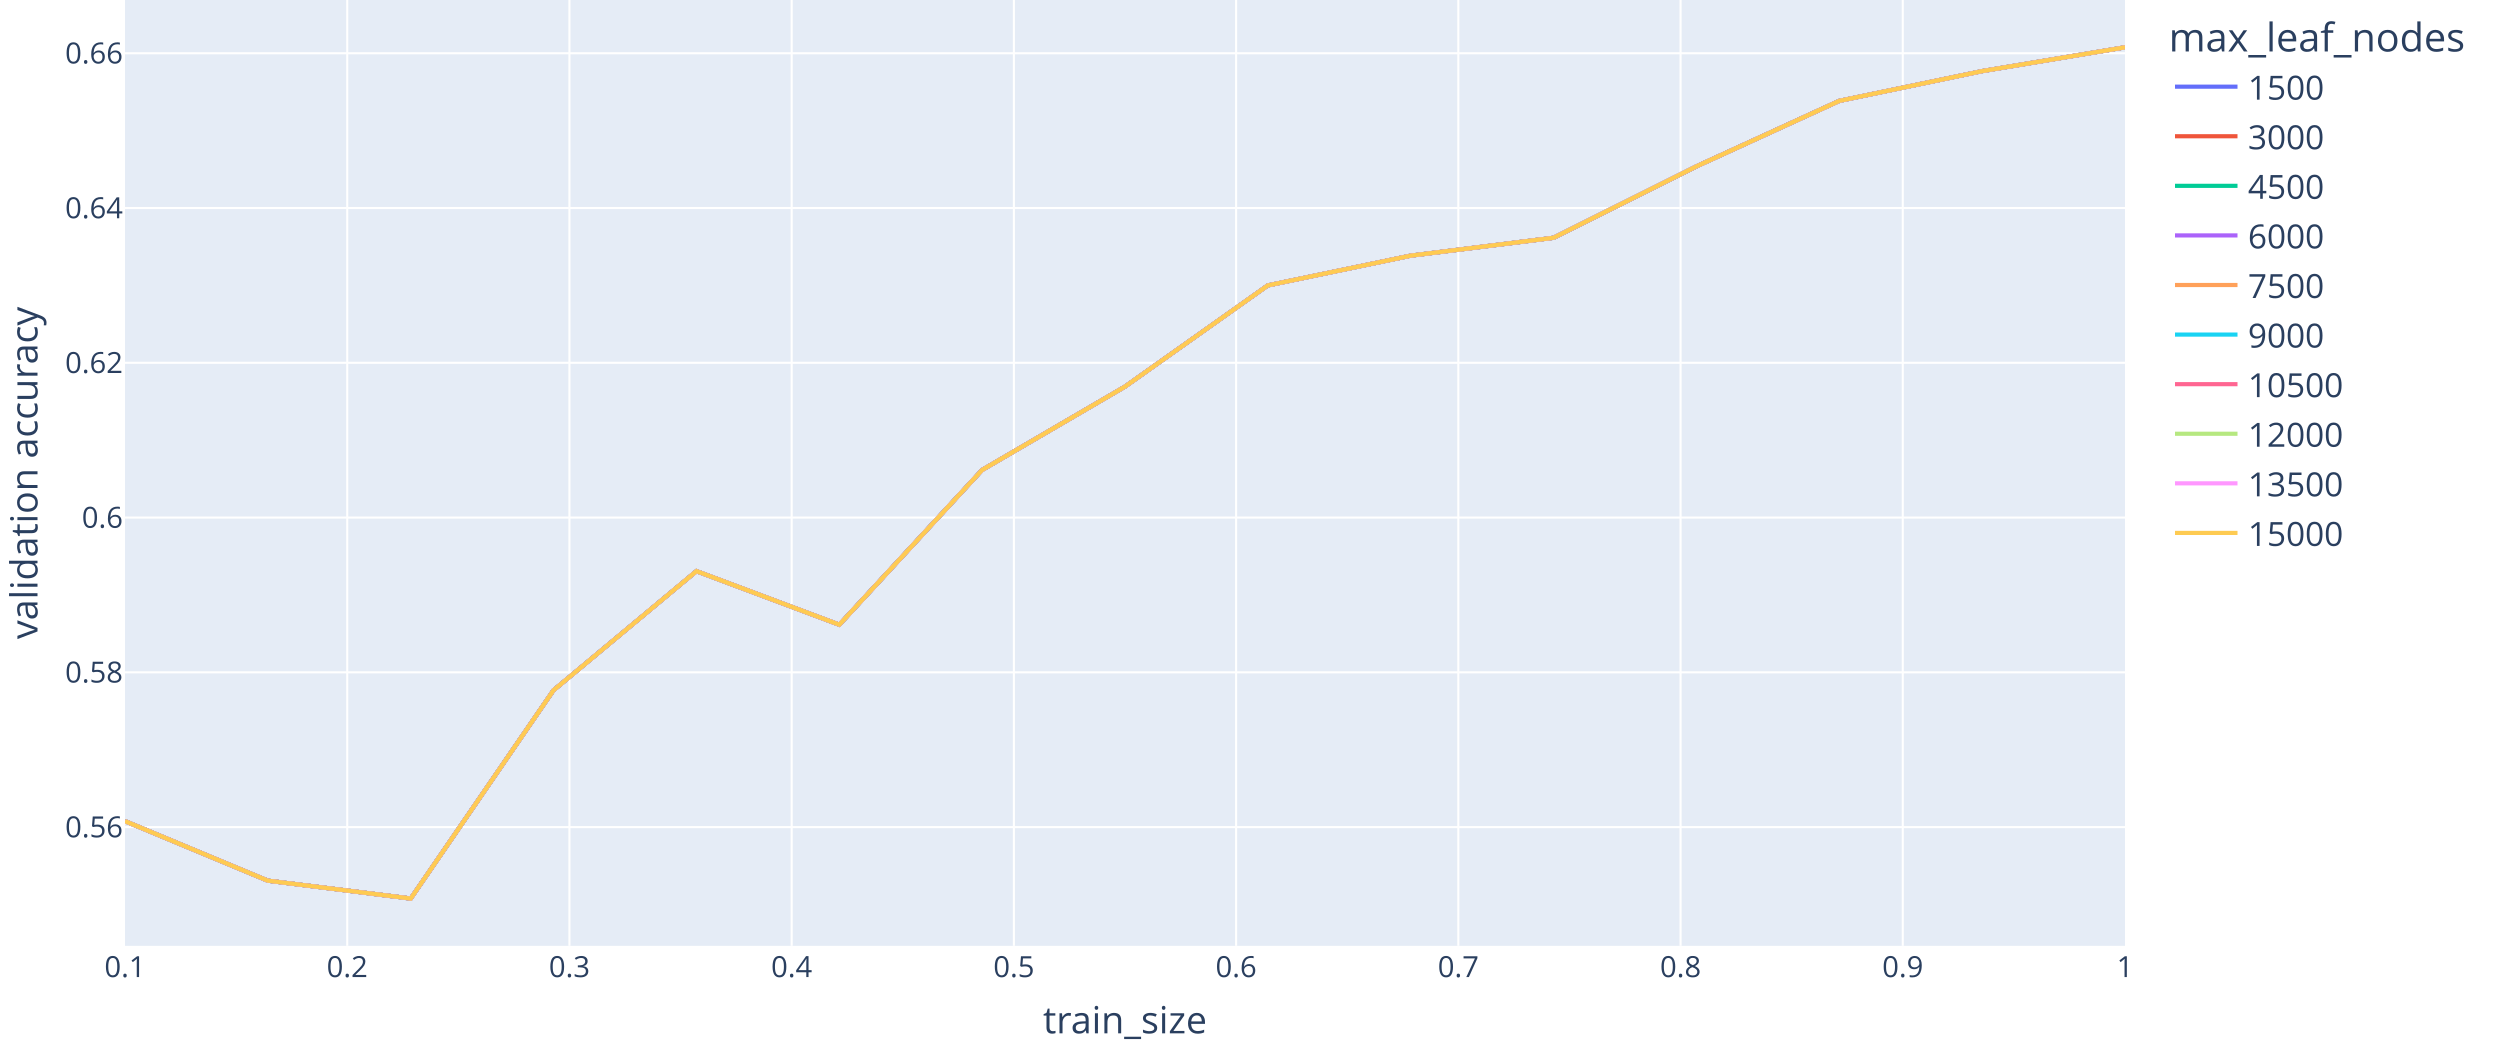
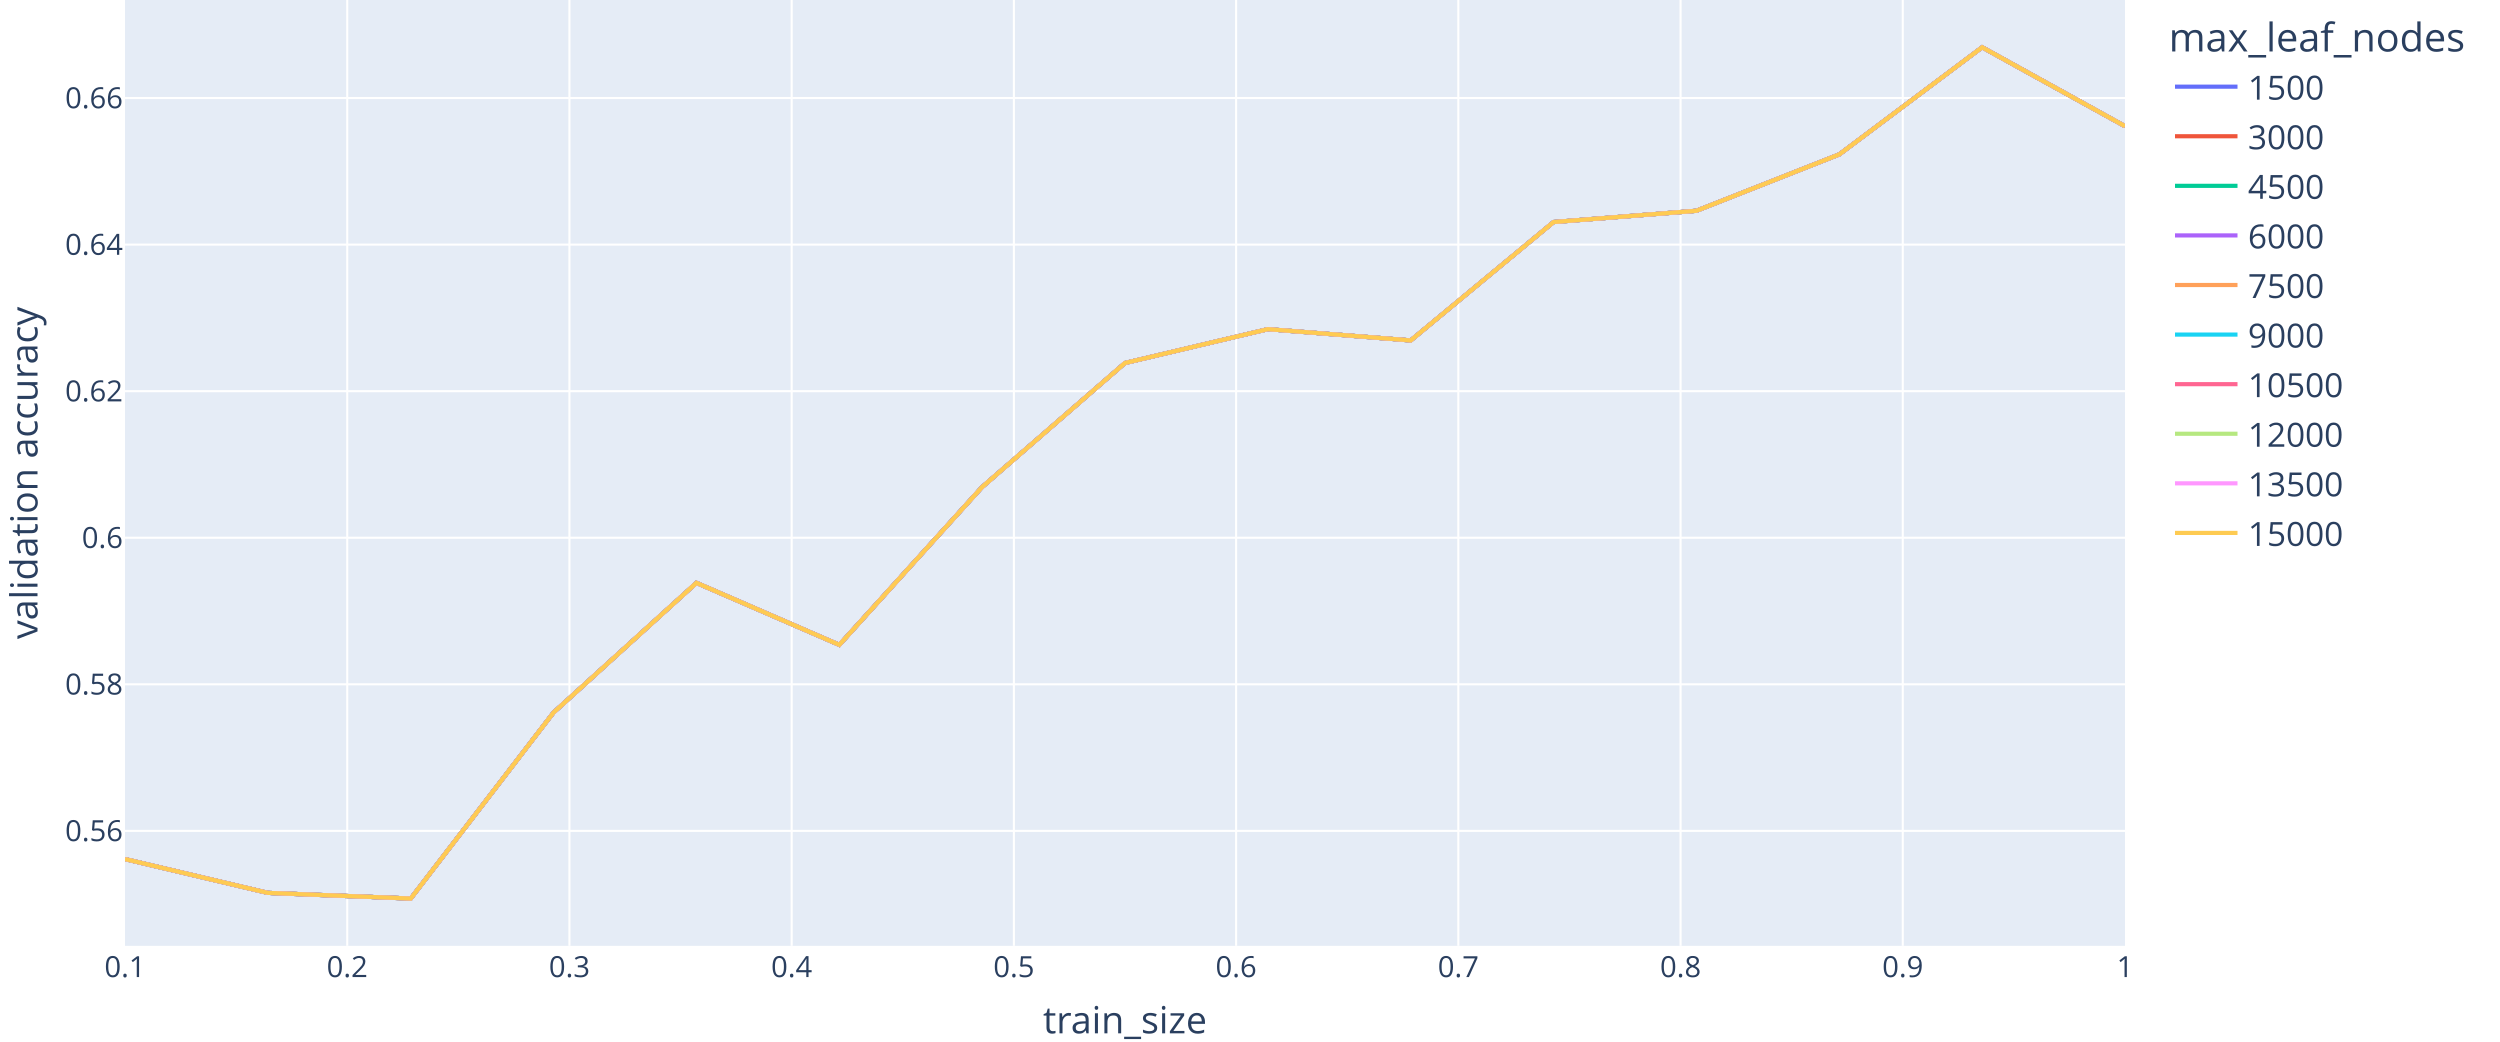
<svg xmlns="http://www.w3.org/2000/svg" class="main-svg" width="1200" height="500" style="" viewBox="0 0 1200 500">
  <rect x="0" y="0" width="1200" height="500" style="fill: rgb(255, 255, 255); fill-opacity: 1;" />
-   <defs id="defs-011b82">
+   <defs id="defs-1138a4">
    <g class="clips">
-       <clipPath id="clip011b82xyplot" class="plotclip">
+       <clipPath id="clip1138a4xyplot" class="plotclip">
        <rect width="960" height="454" />
      </clipPath>
-       <clipPath class="axesclip" id="clip011b82x">
+       <clipPath class="axesclip" id="clip1138a4x">
        <rect x="60" y="0" width="960" height="500" />
      </clipPath>
-       <clipPath class="axesclip" id="clip011b82y">
+       <clipPath class="axesclip" id="clip1138a4y">
        <rect x="0" y="0" width="1200" height="454" />
      </clipPath>
-       <clipPath class="axesclip" id="clip011b82xy">
+       <clipPath class="axesclip" id="clip1138a4xy">
        <rect x="60" y="0" width="960" height="454" />
      </clipPath>
    </g>
    <g class="gradients" />
    <g class="patterns" />
  </defs>
  <g class="bglayer">
    <rect class="bg" x="60" y="0" width="960" height="454" style="fill: rgb(229, 236, 246); fill-opacity: 1; stroke-width: 0;" />
  </g>
  <g class="layer-below">
    <g class="imagelayer" />
    <g class="shapelayer" />
  </g>
  <g class="cartesianlayer">
    <g class="subplot xy">
      <g class="layer-subplot">
        <g class="shapelayer" />
        <g class="imagelayer" />
      </g>
      <g class="minor-gridlayer">
        <g class="x" />
        <g class="y" />
      </g>
      <g class="gridlayer">
        <g class="x">
          <path class="xgrid crisp" transform="translate(166.67,0)" d="M0,0v454" style="stroke: rgb(255, 255, 255); stroke-opacity: 1; stroke-width: 1px;" />
          <path class="xgrid crisp" transform="translate(273.33,0)" d="M0,0v454" style="stroke: rgb(255, 255, 255); stroke-opacity: 1; stroke-width: 1px;" />
          <path class="xgrid crisp" transform="translate(380,0)" d="M0,0v454" style="stroke: rgb(255, 255, 255); stroke-opacity: 1; stroke-width: 1px;" />
          <path class="xgrid crisp" transform="translate(486.67,0)" d="M0,0v454" style="stroke: rgb(255, 255, 255); stroke-opacity: 1; stroke-width: 1px;" />
          <path class="xgrid crisp" transform="translate(593.33,0)" d="M0,0v454" style="stroke: rgb(255, 255, 255); stroke-opacity: 1; stroke-width: 1px;" />
          <path class="xgrid crisp" transform="translate(700,0)" d="M0,0v454" style="stroke: rgb(255, 255, 255); stroke-opacity: 1; stroke-width: 1px;" />
          <path class="xgrid crisp" transform="translate(806.67,0)" d="M0,0v454" style="stroke: rgb(255, 255, 255); stroke-opacity: 1; stroke-width: 1px;" />
          <path class="xgrid crisp" transform="translate(913.33,0)" d="M0,0v454" style="stroke: rgb(255, 255, 255); stroke-opacity: 1; stroke-width: 1px;" />
        </g>
        <g class="y">
-           <path class="ygrid crisp" transform="translate(0,397.01)" d="M60,0h960" style="stroke: rgb(255, 255, 255); stroke-opacity: 1; stroke-width: 1px;" />
-           <path class="ygrid crisp" transform="translate(0,322.72)" d="M60,0h960" style="stroke: rgb(255, 255, 255); stroke-opacity: 1; stroke-width: 1px;" />
-           <path class="ygrid crisp" transform="translate(0,248.43)" d="M60,0h960" style="stroke: rgb(255, 255, 255); stroke-opacity: 1; stroke-width: 1px;" />
-           <path class="ygrid crisp" transform="translate(0,174.14)" d="M60,0h960" style="stroke: rgb(255, 255, 255); stroke-opacity: 1; stroke-width: 1px;" />
-           <path class="ygrid crisp" transform="translate(0,99.85)" d="M60,0h960" style="stroke: rgb(255, 255, 255); stroke-opacity: 1; stroke-width: 1px;" />
-           <path class="ygrid crisp" transform="translate(0,25.56)" d="M60,0h960" style="stroke: rgb(255, 255, 255); stroke-opacity: 1; stroke-width: 1px;" />
+           <path class="ygrid crisp" transform="translate(0,398.83)" d="M60,0h960" style="stroke: rgb(255, 255, 255); stroke-opacity: 1; stroke-width: 1px;" />
+           <path class="ygrid crisp" transform="translate(0,328.47)" d="M60,0h960" style="stroke: rgb(255, 255, 255); stroke-opacity: 1; stroke-width: 1px;" />
+           <path class="ygrid crisp" transform="translate(0,258.12)" d="M60,0h960" style="stroke: rgb(255, 255, 255); stroke-opacity: 1; stroke-width: 1px;" />
+           <path class="ygrid crisp" transform="translate(0,187.76)" d="M60,0h960" style="stroke: rgb(255, 255, 255); stroke-opacity: 1; stroke-width: 1px;" />
+           <path class="ygrid crisp" transform="translate(0,117.41)" d="M60,0h960" style="stroke: rgb(255, 255, 255); stroke-opacity: 1; stroke-width: 1px;" />
+           <path class="ygrid crisp" transform="translate(0,47.05)" d="M60,0h960" style="stroke: rgb(255, 255, 255); stroke-opacity: 1; stroke-width: 1px;" />
        </g>
      </g>
      <g class="zerolinelayer" />
      <g class="layer-between">
        <g class="shapelayer" />
        <g class="imagelayer" />
      </g>
      <path class="xlines-below" />
      <path class="ylines-below" />
      <g class="overlines-below" />
      <g class="xaxislayer-below" />
      <g class="yaxislayer-below" />
      <g class="overaxes-below" />
      <g class="overplot">
-         <g class="xy" transform="translate(60,0)" clip-path="url(#clip011b82xyplot)">
+         <g class="xy" transform="translate(60,0)" clip-path="url(#clip1138a4xyplot)">
          <g class="scatterlayer mlayer">
-             <g class="trace scatter tracebc11fc" style="stroke-miterlimit: 2; opacity: 1;">
-               <g class="fills" />
-               <g class="errorbars" />
-               <g class="lines">
-                 <path class="js-line" d="M0,394.15L68.57,422.73L137.14,431.3L205.71,331.29L274.29,274.15L342.86,299.86L411.43,225.57L480,185.57L548.57,136.99L617.14,122.71L685.71,114.13L754.29,79.85L822.86,48.42L891.43,34.13L960,22.7" style="vector-effect: none; fill: none; stroke: rgb(99, 110, 250); stroke-opacity: 1; stroke-width: 2px; opacity: 1;" />
-               </g>
-               <g class="points" />
-               <g class="text" />
-             </g>
-             <g class="trace scatter tracefb2d34" style="stroke-miterlimit: 2; opacity: 1;">
-               <g class="fills" />
-               <g class="errorbars" />
-               <g class="lines">
-                 <path class="js-line" d="M0,394.15L68.57,422.73L137.14,431.3L205.71,331.29L274.29,274.15L342.86,299.86L411.43,225.57L480,185.57L548.57,136.99L617.14,122.71L685.71,114.13L754.29,79.85L822.86,48.42L891.43,34.13L960,22.7" style="vector-effect: none; fill: none; stroke: rgb(239, 85, 59); stroke-opacity: 1; stroke-width: 2px; opacity: 1;" />
-               </g>
-               <g class="points" />
-               <g class="text" />
-             </g>
-             <g class="trace scatter trace0ed85a" style="stroke-miterlimit: 2; opacity: 1;">
-               <g class="fills" />
-               <g class="errorbars" />
-               <g class="lines">
-                 <path class="js-line" d="M0,394.15L68.57,422.73L137.14,431.3L205.71,331.29L274.29,274.15L342.86,299.86L411.43,225.57L480,185.57L548.57,136.99L617.14,122.71L685.71,114.13L754.29,79.85L822.86,48.42L891.43,34.13L960,22.7" style="vector-effect: none; fill: none; stroke: rgb(0, 204, 150); stroke-opacity: 1; stroke-width: 2px; opacity: 1;" />
-               </g>
-               <g class="points" />
-               <g class="text" />
-             </g>
-             <g class="trace scatter tracec27f25" style="stroke-miterlimit: 2; opacity: 1;">
-               <g class="fills" />
-               <g class="errorbars" />
-               <g class="lines">
-                 <path class="js-line" d="M0,394.15L68.57,422.73L137.14,431.3L205.71,331.29L274.29,274.15L342.86,299.86L411.43,225.57L480,185.57L548.57,136.99L617.14,122.71L685.71,114.13L754.29,79.85L822.86,48.42L891.43,34.13L960,22.7" style="vector-effect: none; fill: none; stroke: rgb(171, 99, 250); stroke-opacity: 1; stroke-width: 2px; opacity: 1;" />
-               </g>
-               <g class="points" />
-               <g class="text" />
-             </g>
-             <g class="trace scatter trace5b65ec" style="stroke-miterlimit: 2; opacity: 1;">
-               <g class="fills" />
-               <g class="errorbars" />
-               <g class="lines">
-                 <path class="js-line" d="M0,394.15L68.57,422.73L137.14,431.3L205.71,331.29L274.29,274.15L342.86,299.86L411.43,225.57L480,185.57L548.57,136.99L617.14,122.71L685.71,114.13L754.29,79.85L822.86,48.42L891.43,34.13L960,22.7" style="vector-effect: none; fill: none; stroke: rgb(255, 161, 90); stroke-opacity: 1; stroke-width: 2px; opacity: 1;" />
-               </g>
-               <g class="points" />
-               <g class="text" />
-             </g>
-             <g class="trace scatter trace4cc098" style="stroke-miterlimit: 2; opacity: 1;">
-               <g class="fills" />
-               <g class="errorbars" />
-               <g class="lines">
-                 <path class="js-line" d="M0,394.15L68.57,422.73L137.14,431.3L205.71,331.29L274.29,274.15L342.86,299.86L411.43,225.57L480,185.57L548.57,136.99L617.14,122.71L685.71,114.13L754.29,79.85L822.86,48.42L891.43,34.13L960,22.7" style="vector-effect: none; fill: none; stroke: rgb(25, 211, 243); stroke-opacity: 1; stroke-width: 2px; opacity: 1;" />
-               </g>
-               <g class="points" />
-               <g class="text" />
-             </g>
-             <g class="trace scatter tracedca7b0" style="stroke-miterlimit: 2; opacity: 1;">
-               <g class="fills" />
-               <g class="errorbars" />
-               <g class="lines">
-                 <path class="js-line" d="M0,394.15L68.57,422.73L137.14,431.3L205.71,331.29L274.29,274.15L342.86,299.86L411.43,225.57L480,185.57L548.57,136.99L617.14,122.71L685.71,114.13L754.29,79.85L822.86,48.42L891.43,34.13L960,22.7" style="vector-effect: none; fill: none; stroke: rgb(255, 102, 146); stroke-opacity: 1; stroke-width: 2px; opacity: 1;" />
-               </g>
-               <g class="points" />
-               <g class="text" />
-             </g>
-             <g class="trace scatter trace08aa23" style="stroke-miterlimit: 2; opacity: 1;">
-               <g class="fills" />
-               <g class="errorbars" />
-               <g class="lines">
-                 <path class="js-line" d="M0,394.15L68.57,422.73L137.14,431.3L205.71,331.29L274.29,274.15L342.86,299.86L411.43,225.57L480,185.57L548.57,136.99L617.14,122.71L685.71,114.13L754.29,79.85L822.86,48.42L891.43,34.13L960,22.7" style="vector-effect: none; fill: none; stroke: rgb(182, 232, 128); stroke-opacity: 1; stroke-width: 2px; opacity: 1;" />
-               </g>
-               <g class="points" />
-               <g class="text" />
-             </g>
-             <g class="trace scatter trace7530ed" style="stroke-miterlimit: 2; opacity: 1;">
-               <g class="fills" />
-               <g class="errorbars" />
-               <g class="lines">
-                 <path class="js-line" d="M0,394.15L68.57,422.73L137.14,431.3L205.71,331.29L274.29,274.15L342.86,299.86L411.43,225.57L480,185.57L548.57,136.99L617.14,122.71L685.71,114.13L754.29,79.85L822.86,48.42L891.43,34.13L960,22.7" style="vector-effect: none; fill: none; stroke: rgb(255, 151, 255); stroke-opacity: 1; stroke-width: 2px; opacity: 1;" />
-               </g>
-               <g class="points" />
-               <g class="text" />
-             </g>
-             <g class="trace scatter traceebb18b" style="stroke-miterlimit: 2; opacity: 1;">
-               <g class="fills" />
-               <g class="errorbars" />
-               <g class="lines">
-                 <path class="js-line" d="M0,394.15L68.57,422.73L137.14,431.3L205.71,331.29L274.29,274.15L342.86,299.86L411.43,225.57L480,185.57L548.57,136.99L617.14,122.71L685.71,114.13L754.29,79.85L822.86,48.42L891.43,34.13L960,22.7" style="vector-effect: none; fill: none; stroke: rgb(254, 203, 82); stroke-opacity: 1; stroke-width: 2px; opacity: 1;" />
+             <g class="trace scatter trace917992" style="stroke-miterlimit: 2; opacity: 1;">
+               <g class="fills" />
+               <g class="errorbars" />
+               <g class="lines">
+                 <path class="js-line" d="M0,412.36L68.57,428.59L137.14,431.3L205.71,342L274.29,279.77L342.86,309.53L411.43,233.76L480,174.23L548.57,158L617.14,163.41L685.71,106.58L754.29,101.17L822.86,74.11L891.43,22.7L960,60.58" style="vector-effect: none; fill: none; stroke: rgb(99, 110, 250); stroke-opacity: 1; stroke-width: 2px; opacity: 1;" />
+               </g>
+               <g class="points" />
+               <g class="text" />
+             </g>
+             <g class="trace scatter trace8ffd84" style="stroke-miterlimit: 2; opacity: 1;">
+               <g class="fills" />
+               <g class="errorbars" />
+               <g class="lines">
+                 <path class="js-line" d="M0,412.36L68.57,428.59L137.14,431.3L205.71,342L274.29,279.77L342.86,309.53L411.43,233.76L480,174.23L548.57,158L617.14,163.41L685.71,106.58L754.29,101.17L822.86,74.11L891.43,22.7L960,60.58" style="vector-effect: none; fill: none; stroke: rgb(239, 85, 59); stroke-opacity: 1; stroke-width: 2px; opacity: 1;" />
+               </g>
+               <g class="points" />
+               <g class="text" />
+             </g>
+             <g class="trace scatter traceb93f19" style="stroke-miterlimit: 2; opacity: 1;">
+               <g class="fills" />
+               <g class="errorbars" />
+               <g class="lines">
+                 <path class="js-line" d="M0,412.36L68.57,428.59L137.14,431.3L205.71,342L274.29,279.77L342.86,309.53L411.43,233.76L480,174.23L548.57,158L617.14,163.41L685.71,106.58L754.29,101.17L822.86,74.11L891.43,22.7L960,60.58" style="vector-effect: none; fill: none; stroke: rgb(0, 204, 150); stroke-opacity: 1; stroke-width: 2px; opacity: 1;" />
+               </g>
+               <g class="points" />
+               <g class="text" />
+             </g>
+             <g class="trace scatter trace7eb8c4" style="stroke-miterlimit: 2; opacity: 1;">
+               <g class="fills" />
+               <g class="errorbars" />
+               <g class="lines">
+                 <path class="js-line" d="M0,412.36L68.57,428.59L137.14,431.3L205.71,342L274.29,279.77L342.86,309.53L411.43,233.76L480,174.23L548.57,158L617.14,163.41L685.71,106.58L754.29,101.17L822.86,74.11L891.43,22.7L960,60.58" style="vector-effect: none; fill: none; stroke: rgb(171, 99, 250); stroke-opacity: 1; stroke-width: 2px; opacity: 1;" />
+               </g>
+               <g class="points" />
+               <g class="text" />
+             </g>
+             <g class="trace scatter trace3c0d93" style="stroke-miterlimit: 2; opacity: 1;">
+               <g class="fills" />
+               <g class="errorbars" />
+               <g class="lines">
+                 <path class="js-line" d="M0,412.36L68.57,428.59L137.14,431.3L205.71,342L274.29,279.77L342.86,309.53L411.43,233.76L480,174.23L548.57,158L617.14,163.41L685.71,106.58L754.29,101.17L822.86,74.11L891.43,22.7L960,60.58" style="vector-effect: none; fill: none; stroke: rgb(255, 161, 90); stroke-opacity: 1; stroke-width: 2px; opacity: 1;" />
+               </g>
+               <g class="points" />
+               <g class="text" />
+             </g>
+             <g class="trace scatter tracededc73" style="stroke-miterlimit: 2; opacity: 1;">
+               <g class="fills" />
+               <g class="errorbars" />
+               <g class="lines">
+                 <path class="js-line" d="M0,412.36L68.57,428.59L137.14,431.3L205.71,342L274.29,279.77L342.86,309.53L411.43,233.76L480,174.23L548.57,158L617.14,163.41L685.71,106.58L754.29,101.17L822.86,74.11L891.43,22.7L960,60.58" style="vector-effect: none; fill: none; stroke: rgb(25, 211, 243); stroke-opacity: 1; stroke-width: 2px; opacity: 1;" />
+               </g>
+               <g class="points" />
+               <g class="text" />
+             </g>
+             <g class="trace scatter trace4b63a7" style="stroke-miterlimit: 2; opacity: 1;">
+               <g class="fills" />
+               <g class="errorbars" />
+               <g class="lines">
+                 <path class="js-line" d="M0,412.36L68.57,428.59L137.14,431.3L205.71,342L274.29,279.77L342.86,309.53L411.43,233.76L480,174.23L548.57,158L617.14,163.41L685.71,106.58L754.29,101.17L822.86,74.11L891.43,22.7L960,60.58" style="vector-effect: none; fill: none; stroke: rgb(255, 102, 146); stroke-opacity: 1; stroke-width: 2px; opacity: 1;" />
+               </g>
+               <g class="points" />
+               <g class="text" />
+             </g>
+             <g class="trace scatter trace6360e2" style="stroke-miterlimit: 2; opacity: 1;">
+               <g class="fills" />
+               <g class="errorbars" />
+               <g class="lines">
+                 <path class="js-line" d="M0,412.36L68.57,428.59L137.14,431.3L205.71,342L274.29,279.77L342.86,309.53L411.43,233.76L480,174.23L548.57,158L617.14,163.41L685.71,106.58L754.29,101.17L822.86,74.11L891.43,22.7L960,60.58" style="vector-effect: none; fill: none; stroke: rgb(182, 232, 128); stroke-opacity: 1; stroke-width: 2px; opacity: 1;" />
+               </g>
+               <g class="points" />
+               <g class="text" />
+             </g>
+             <g class="trace scatter trace2d28d6" style="stroke-miterlimit: 2; opacity: 1;">
+               <g class="fills" />
+               <g class="errorbars" />
+               <g class="lines">
+                 <path class="js-line" d="M0,412.36L68.57,428.59L137.14,431.3L205.71,342L274.29,279.77L342.86,309.53L411.43,233.76L480,174.23L548.57,158L617.14,163.41L685.71,106.58L754.29,101.17L822.86,74.11L891.43,22.7L960,60.58" style="vector-effect: none; fill: none; stroke: rgb(255, 151, 255); stroke-opacity: 1; stroke-width: 2px; opacity: 1;" />
+               </g>
+               <g class="points" />
+               <g class="text" />
+             </g>
+             <g class="trace scatter trace2b66b3" style="stroke-miterlimit: 2; opacity: 1;">
+               <g class="fills" />
+               <g class="errorbars" />
+               <g class="lines">
+                 <path class="js-line" d="M0,412.36L68.57,428.59L137.14,431.3L205.71,342L274.29,279.77L342.86,309.53L411.43,233.76L480,174.23L548.57,158L617.14,163.41L685.71,106.58L754.29,101.17L822.86,74.11L891.43,22.7L960,60.58" style="vector-effect: none; fill: none; stroke: rgb(254, 203, 82); stroke-opacity: 1; stroke-width: 2px; opacity: 1;" />
              </g>
              <g class="points" />
              <g class="text" />
            </g>
          </g>
        </g>
      </g>
      <g class="zerolinelayer-above" />
      <path class="xlines-above crisp" d="M0,0" style="fill: none;" />
      <path class="ylines-above crisp" d="M0,0" style="fill: none;" />
      <g class="overlines-above" />
      <g class="xaxislayer-above">
        <g class="xtick">
          <text text-anchor="middle" x="0" y="469" transform="translate(60,0)" style="font-family: 'Open Sans', verdana, arial, sans-serif; font-size: 14px; fill: rgb(42, 63, 95); fill-opacity: 1; white-space: pre;">0.1</text>
        </g>
        <g class="xtick">
          <text text-anchor="middle" x="0" y="469" style="font-family: 'Open Sans', verdana, arial, sans-serif; font-size: 14px; fill: rgb(42, 63, 95); fill-opacity: 1; white-space: pre;" transform="translate(166.67,0)">0.2</text>
        </g>
        <g class="xtick">
          <text text-anchor="middle" x="0" y="469" style="font-family: 'Open Sans', verdana, arial, sans-serif; font-size: 14px; fill: rgb(42, 63, 95); fill-opacity: 1; white-space: pre;" transform="translate(273.33,0)">0.3</text>
        </g>
        <g class="xtick">
          <text text-anchor="middle" x="0" y="469" style="font-family: 'Open Sans', verdana, arial, sans-serif; font-size: 14px; fill: rgb(42, 63, 95); fill-opacity: 1; white-space: pre;" transform="translate(380,0)">0.4</text>
        </g>
        <g class="xtick">
          <text text-anchor="middle" x="0" y="469" style="font-family: 'Open Sans', verdana, arial, sans-serif; font-size: 14px; fill: rgb(42, 63, 95); fill-opacity: 1; white-space: pre;" transform="translate(486.67,0)">0.5</text>
        </g>
        <g class="xtick">
          <text text-anchor="middle" x="0" y="469" style="font-family: 'Open Sans', verdana, arial, sans-serif; font-size: 14px; fill: rgb(42, 63, 95); fill-opacity: 1; white-space: pre;" transform="translate(593.33,0)">0.6</text>
        </g>
        <g class="xtick">
          <text text-anchor="middle" x="0" y="469" style="font-family: 'Open Sans', verdana, arial, sans-serif; font-size: 14px; fill: rgb(42, 63, 95); fill-opacity: 1; white-space: pre;" transform="translate(700,0)">0.7</text>
        </g>
        <g class="xtick">
          <text text-anchor="middle" x="0" y="469" style="font-family: 'Open Sans', verdana, arial, sans-serif; font-size: 14px; fill: rgb(42, 63, 95); fill-opacity: 1; white-space: pre;" transform="translate(806.67,0)">0.8</text>
        </g>
        <g class="xtick">
          <text text-anchor="middle" x="0" y="469" style="font-family: 'Open Sans', verdana, arial, sans-serif; font-size: 14px; fill: rgb(42, 63, 95); fill-opacity: 1; white-space: pre;" transform="translate(913.33,0)">0.9</text>
        </g>
        <g class="xtick">
          <text text-anchor="middle" x="0" y="469" style="font-family: 'Open Sans', verdana, arial, sans-serif; font-size: 14px; fill: rgb(42, 63, 95); fill-opacity: 1; white-space: pre;" transform="translate(1020,0)">1</text>
        </g>
      </g>
      <g class="yaxislayer-above">
        <g class="ytick">
-           <text text-anchor="end" x="59" y="4.9" transform="translate(0,397.01)" style="font-family: 'Open Sans', verdana, arial, sans-serif; font-size: 14px; fill: rgb(42, 63, 95); fill-opacity: 1; white-space: pre;">0.56</text>
-         </g>
-         <g class="ytick">
-           <text text-anchor="end" x="59" y="4.9" style="font-family: 'Open Sans', verdana, arial, sans-serif; font-size: 14px; fill: rgb(42, 63, 95); fill-opacity: 1; white-space: pre;" transform="translate(0,322.72)">0.58</text>
-         </g>
-         <g class="ytick">
-           <text text-anchor="end" x="59" y="4.9" style="font-family: 'Open Sans', verdana, arial, sans-serif; font-size: 14px; fill: rgb(42, 63, 95); fill-opacity: 1; white-space: pre;" transform="translate(0,248.43)">0.6</text>
-         </g>
-         <g class="ytick">
-           <text text-anchor="end" x="59" y="4.9" style="font-family: 'Open Sans', verdana, arial, sans-serif; font-size: 14px; fill: rgb(42, 63, 95); fill-opacity: 1; white-space: pre;" transform="translate(0,174.14)">0.62</text>
-         </g>
-         <g class="ytick">
-           <text text-anchor="end" x="59" y="4.9" style="font-family: 'Open Sans', verdana, arial, sans-serif; font-size: 14px; fill: rgb(42, 63, 95); fill-opacity: 1; white-space: pre;" transform="translate(0,99.85)">0.64</text>
-         </g>
-         <g class="ytick">
-           <text text-anchor="end" x="59" y="4.9" style="font-family: 'Open Sans', verdana, arial, sans-serif; font-size: 14px; fill: rgb(42, 63, 95); fill-opacity: 1; white-space: pre;" transform="translate(0,25.56)">0.66</text>
+           <text text-anchor="end" x="59" y="4.9" transform="translate(0,398.83)" style="font-family: 'Open Sans', verdana, arial, sans-serif; font-size: 14px; fill: rgb(42, 63, 95); fill-opacity: 1; white-space: pre;">0.56</text>
+         </g>
+         <g class="ytick">
+           <text text-anchor="end" x="59" y="4.9" style="font-family: 'Open Sans', verdana, arial, sans-serif; font-size: 14px; fill: rgb(42, 63, 95); fill-opacity: 1; white-space: pre;" transform="translate(0,328.47)">0.58</text>
+         </g>
+         <g class="ytick">
+           <text text-anchor="end" x="59" y="4.9" style="font-family: 'Open Sans', verdana, arial, sans-serif; font-size: 14px; fill: rgb(42, 63, 95); fill-opacity: 1; white-space: pre;" transform="translate(0,258.12)">0.6</text>
+         </g>
+         <g class="ytick">
+           <text text-anchor="end" x="59" y="4.9" style="font-family: 'Open Sans', verdana, arial, sans-serif; font-size: 14px; fill: rgb(42, 63, 95); fill-opacity: 1; white-space: pre;" transform="translate(0,187.76)">0.62</text>
+         </g>
+         <g class="ytick">
+           <text text-anchor="end" x="59" y="4.9" style="font-family: 'Open Sans', verdana, arial, sans-serif; font-size: 14px; fill: rgb(42, 63, 95); fill-opacity: 1; white-space: pre;" transform="translate(0,117.41)">0.64</text>
+         </g>
+         <g class="ytick">
+           <text text-anchor="end" x="59" y="4.9" style="font-family: 'Open Sans', verdana, arial, sans-serif; font-size: 14px; fill: rgb(42, 63, 95); fill-opacity: 1; white-space: pre;" transform="translate(0,47.05)">0.66</text>
        </g>
      </g>
      <g class="overaxes-above" />
    </g>
  </g>
  <g class="polarlayer" />
  <g class="smithlayer" />
  <g class="ternarylayer" />
  <g class="geolayer" />
  <g class="funnelarealayer" />
  <g class="pielayer" />
  <g class="iciclelayer" />
  <g class="treemaplayer" />
  <g class="sunburstlayer" />
  <g class="glimages" />
-   <defs id="topdefs-011b82">
+   <defs id="topdefs-1138a4">
    <g class="clips" />
-     <clipPath id="legend011b82">
+     <clipPath id="legend1138a4">
      <rect width="161" height="273" x="0" y="0" />
    </clipPath>
  </defs>
  <g class="layer-above">
    <g class="imagelayer" />
    <g class="shapelayer" />
  </g>
  <g class="infolayer">
    <g class="legend" pointer-events="all" transform="translate(1039,0)">
      <rect class="bg" shape-rendering="crispEdges" style="stroke: rgb(68, 68, 68); stroke-opacity: 1; fill: rgb(255, 255, 255); fill-opacity: 1; stroke-width: 0px;" width="161" height="273" x="0" y="0" />
-       <g class="scrollbox" transform="" clip-path="url(#legend011b82)">
+       <g class="scrollbox" transform="" clip-path="url(#legend1138a4)">
        <text class="legendtitletext" text-anchor="start" x="2" y="24.7" style="font-family: 'Open Sans', verdana, arial, sans-serif; font-size: 19px; fill: rgb(42, 63, 95); fill-opacity: 1; white-space: pre; opacity: 1;">max_leaf_nodes</text>
        <g class="groups" transform="">
          <g class="traces" transform="translate(0,41.6)" style="opacity: 1;">
            <text class="legendtext" text-anchor="start" x="40" y="6.24" style="font-family: 'Open Sans', verdana, arial, sans-serif; font-size: 16px; fill: rgb(42, 63, 95); fill-opacity: 1; white-space: pre;">1500</text>
            <g class="layers" style="opacity: 1;">
              <g class="legendfill" />
              <g class="legendlines">
                <path class="js-line" d="M5,0h30" style="fill: none; stroke: rgb(99, 110, 250); stroke-opacity: 1; stroke-width: 2px;" />
              </g>
              <g class="legendsymbols">
                <g class="legendpoints" />
              </g>
            </g>
            <rect class="legendtoggle" x="0" y="-11.9" width="90.859" height="23.8" style="fill: rgb(0, 0, 0); fill-opacity: 0;" />
          </g>
        </g>
        <g class="groups" transform="">
          <g class="traces" transform="translate(0,65.4)" style="opacity: 1;">
            <text class="legendtext" text-anchor="start" x="40" y="6.24" style="font-family: 'Open Sans', verdana, arial, sans-serif; font-size: 16px; fill: rgb(42, 63, 95); fill-opacity: 1; white-space: pre;">3000</text>
            <g class="layers" style="opacity: 1;">
              <g class="legendfill" />
              <g class="legendlines">
                <path class="js-line" d="M5,0h30" style="fill: none; stroke: rgb(239, 85, 59); stroke-opacity: 1; stroke-width: 2px;" />
              </g>
              <g class="legendsymbols">
                <g class="legendpoints" />
              </g>
            </g>
            <rect class="legendtoggle" x="0" y="-11.9" width="90.859" height="23.8" style="fill: rgb(0, 0, 0); fill-opacity: 0;" />
          </g>
        </g>
        <g class="groups" transform="">
          <g class="traces" transform="translate(0,89.2)" style="opacity: 1;">
            <text class="legendtext" text-anchor="start" x="40" y="6.24" style="font-family: 'Open Sans', verdana, arial, sans-serif; font-size: 16px; fill: rgb(42, 63, 95); fill-opacity: 1; white-space: pre;">4500</text>
            <g class="layers" style="opacity: 1;">
              <g class="legendfill" />
              <g class="legendlines">
                <path class="js-line" d="M5,0h30" style="fill: none; stroke: rgb(0, 204, 150); stroke-opacity: 1; stroke-width: 2px;" />
              </g>
              <g class="legendsymbols">
                <g class="legendpoints" />
              </g>
            </g>
            <rect class="legendtoggle" x="0" y="-11.9" width="90.859" height="23.8" style="fill: rgb(0, 0, 0); fill-opacity: 0;" />
          </g>
        </g>
        <g class="groups" transform="">
          <g class="traces" transform="translate(0,113)" style="opacity: 1;">
            <text class="legendtext" text-anchor="start" x="40" y="6.24" style="font-family: 'Open Sans', verdana, arial, sans-serif; font-size: 16px; fill: rgb(42, 63, 95); fill-opacity: 1; white-space: pre;">6000</text>
            <g class="layers" style="opacity: 1;">
              <g class="legendfill" />
              <g class="legendlines">
                <path class="js-line" d="M5,0h30" style="fill: none; stroke: rgb(171, 99, 250); stroke-opacity: 1; stroke-width: 2px;" />
              </g>
              <g class="legendsymbols">
                <g class="legendpoints" />
              </g>
            </g>
            <rect class="legendtoggle" x="0" y="-11.9" width="90.859" height="23.8" style="fill: rgb(0, 0, 0); fill-opacity: 0;" />
          </g>
        </g>
        <g class="groups" transform="">
          <g class="traces" transform="translate(0,136.8)" style="opacity: 1;">
            <text class="legendtext" text-anchor="start" x="40" y="6.24" style="font-family: 'Open Sans', verdana, arial, sans-serif; font-size: 16px; fill: rgb(42, 63, 95); fill-opacity: 1; white-space: pre;">7500</text>
            <g class="layers" style="opacity: 1;">
              <g class="legendfill" />
              <g class="legendlines">
                <path class="js-line" d="M5,0h30" style="fill: none; stroke: rgb(255, 161, 90); stroke-opacity: 1; stroke-width: 2px;" />
              </g>
              <g class="legendsymbols">
                <g class="legendpoints" />
              </g>
            </g>
            <rect class="legendtoggle" x="0" y="-11.9" width="90.859" height="23.8" style="fill: rgb(0, 0, 0); fill-opacity: 0;" />
          </g>
        </g>
        <g class="groups" transform="">
          <g class="traces" transform="translate(0,160.6)" style="opacity: 1;">
            <text class="legendtext" text-anchor="start" x="40" y="6.24" style="font-family: 'Open Sans', verdana, arial, sans-serif; font-size: 16px; fill: rgb(42, 63, 95); fill-opacity: 1; white-space: pre;">9000</text>
            <g class="layers" style="opacity: 1;">
              <g class="legendfill" />
              <g class="legendlines">
                <path class="js-line" d="M5,0h30" style="fill: none; stroke: rgb(25, 211, 243); stroke-opacity: 1; stroke-width: 2px;" />
              </g>
              <g class="legendsymbols">
                <g class="legendpoints" />
              </g>
            </g>
            <rect class="legendtoggle" x="0" y="-11.9" width="90.859" height="23.8" style="fill: rgb(0, 0, 0); fill-opacity: 0;" />
          </g>
        </g>
        <g class="groups" transform="">
          <g class="traces" transform="translate(0,184.4)" style="opacity: 1;">
            <text class="legendtext" text-anchor="start" x="40" y="6.24" style="font-family: 'Open Sans', verdana, arial, sans-serif; font-size: 16px; fill: rgb(42, 63, 95); fill-opacity: 1; white-space: pre;">10500</text>
            <g class="layers" style="opacity: 1;">
              <g class="legendfill" />
              <g class="legendlines">
                <path class="js-line" d="M5,0h30" style="fill: none; stroke: rgb(255, 102, 146); stroke-opacity: 1; stroke-width: 2px;" />
              </g>
              <g class="legendsymbols">
                <g class="legendpoints" />
              </g>
            </g>
            <rect class="legendtoggle" x="0" y="-11.9" width="90.859" height="23.8" style="fill: rgb(0, 0, 0); fill-opacity: 0;" />
          </g>
        </g>
        <g class="groups" transform="">
          <g class="traces" transform="translate(0,208.2)" style="opacity: 1;">
            <text class="legendtext" text-anchor="start" x="40" y="6.24" style="font-family: 'Open Sans', verdana, arial, sans-serif; font-size: 16px; fill: rgb(42, 63, 95); fill-opacity: 1; white-space: pre;">12000</text>
            <g class="layers" style="opacity: 1;">
              <g class="legendfill" />
              <g class="legendlines">
                <path class="js-line" d="M5,0h30" style="fill: none; stroke: rgb(182, 232, 128); stroke-opacity: 1; stroke-width: 2px;" />
              </g>
              <g class="legendsymbols">
                <g class="legendpoints" />
              </g>
            </g>
            <rect class="legendtoggle" x="0" y="-11.9" width="90.859" height="23.8" style="fill: rgb(0, 0, 0); fill-opacity: 0;" />
          </g>
        </g>
        <g class="groups" transform="">
          <g class="traces" transform="translate(0,232)" style="opacity: 1;">
            <text class="legendtext" text-anchor="start" x="40" y="6.24" style="font-family: 'Open Sans', verdana, arial, sans-serif; font-size: 16px; fill: rgb(42, 63, 95); fill-opacity: 1; white-space: pre;">13500</text>
            <g class="layers" style="opacity: 1;">
              <g class="legendfill" />
              <g class="legendlines">
                <path class="js-line" d="M5,0h30" style="fill: none; stroke: rgb(255, 151, 255); stroke-opacity: 1; stroke-width: 2px;" />
              </g>
              <g class="legendsymbols">
                <g class="legendpoints" />
              </g>
            </g>
            <rect class="legendtoggle" x="0" y="-11.9" width="90.859" height="23.8" style="fill: rgb(0, 0, 0); fill-opacity: 0;" />
          </g>
        </g>
        <g class="groups" transform="">
          <g class="traces" transform="translate(0,255.8)" style="opacity: 1;">
            <text class="legendtext" text-anchor="start" x="40" y="6.24" style="font-family: 'Open Sans', verdana, arial, sans-serif; font-size: 16px; fill: rgb(42, 63, 95); fill-opacity: 1; white-space: pre;">15000</text>
            <g class="layers" style="opacity: 1;">
              <g class="legendfill" />
              <g class="legendlines">
                <path class="js-line" d="M5,0h30" style="fill: none; stroke: rgb(254, 203, 82); stroke-opacity: 1; stroke-width: 2px;" />
              </g>
              <g class="legendsymbols">
                <g class="legendpoints" />
              </g>
            </g>
            <rect class="legendtoggle" x="0" y="-11.9" width="90.859" height="23.8" style="fill: rgb(0, 0, 0); fill-opacity: 0;" />
          </g>
        </g>
      </g>
      <rect class="scrollbar" rx="20" ry="3" width="0" height="0" style="fill: rgb(128, 139, 164); fill-opacity: 1;" x="0" y="0" />
    </g>
    <g class="g-gtitle" />
    <g class="g-xtitle" transform="translate(0,-3.1)">
      <text class="xtitle" x="540" y="499.1" text-anchor="middle" style="opacity: 1; font-family: 'Open Sans', verdana, arial, sans-serif; font-size: 18px; fill: rgb(42, 63, 95); fill-opacity: 1; white-space: pre;">train_size</text>
    </g>
    <g class="g-ytitle" transform="translate(11.59668,0)">
      <text class="ytitle" transform="rotate(-90,6.403125,227)" x="6.403" y="227" text-anchor="middle" style="opacity: 1; font-family: 'Open Sans', verdana, arial, sans-serif; font-size: 18px; fill: rgb(42, 63, 95); fill-opacity: 1; white-space: pre;">validation accuracy</text>
    </g>
  </g>
</svg>
